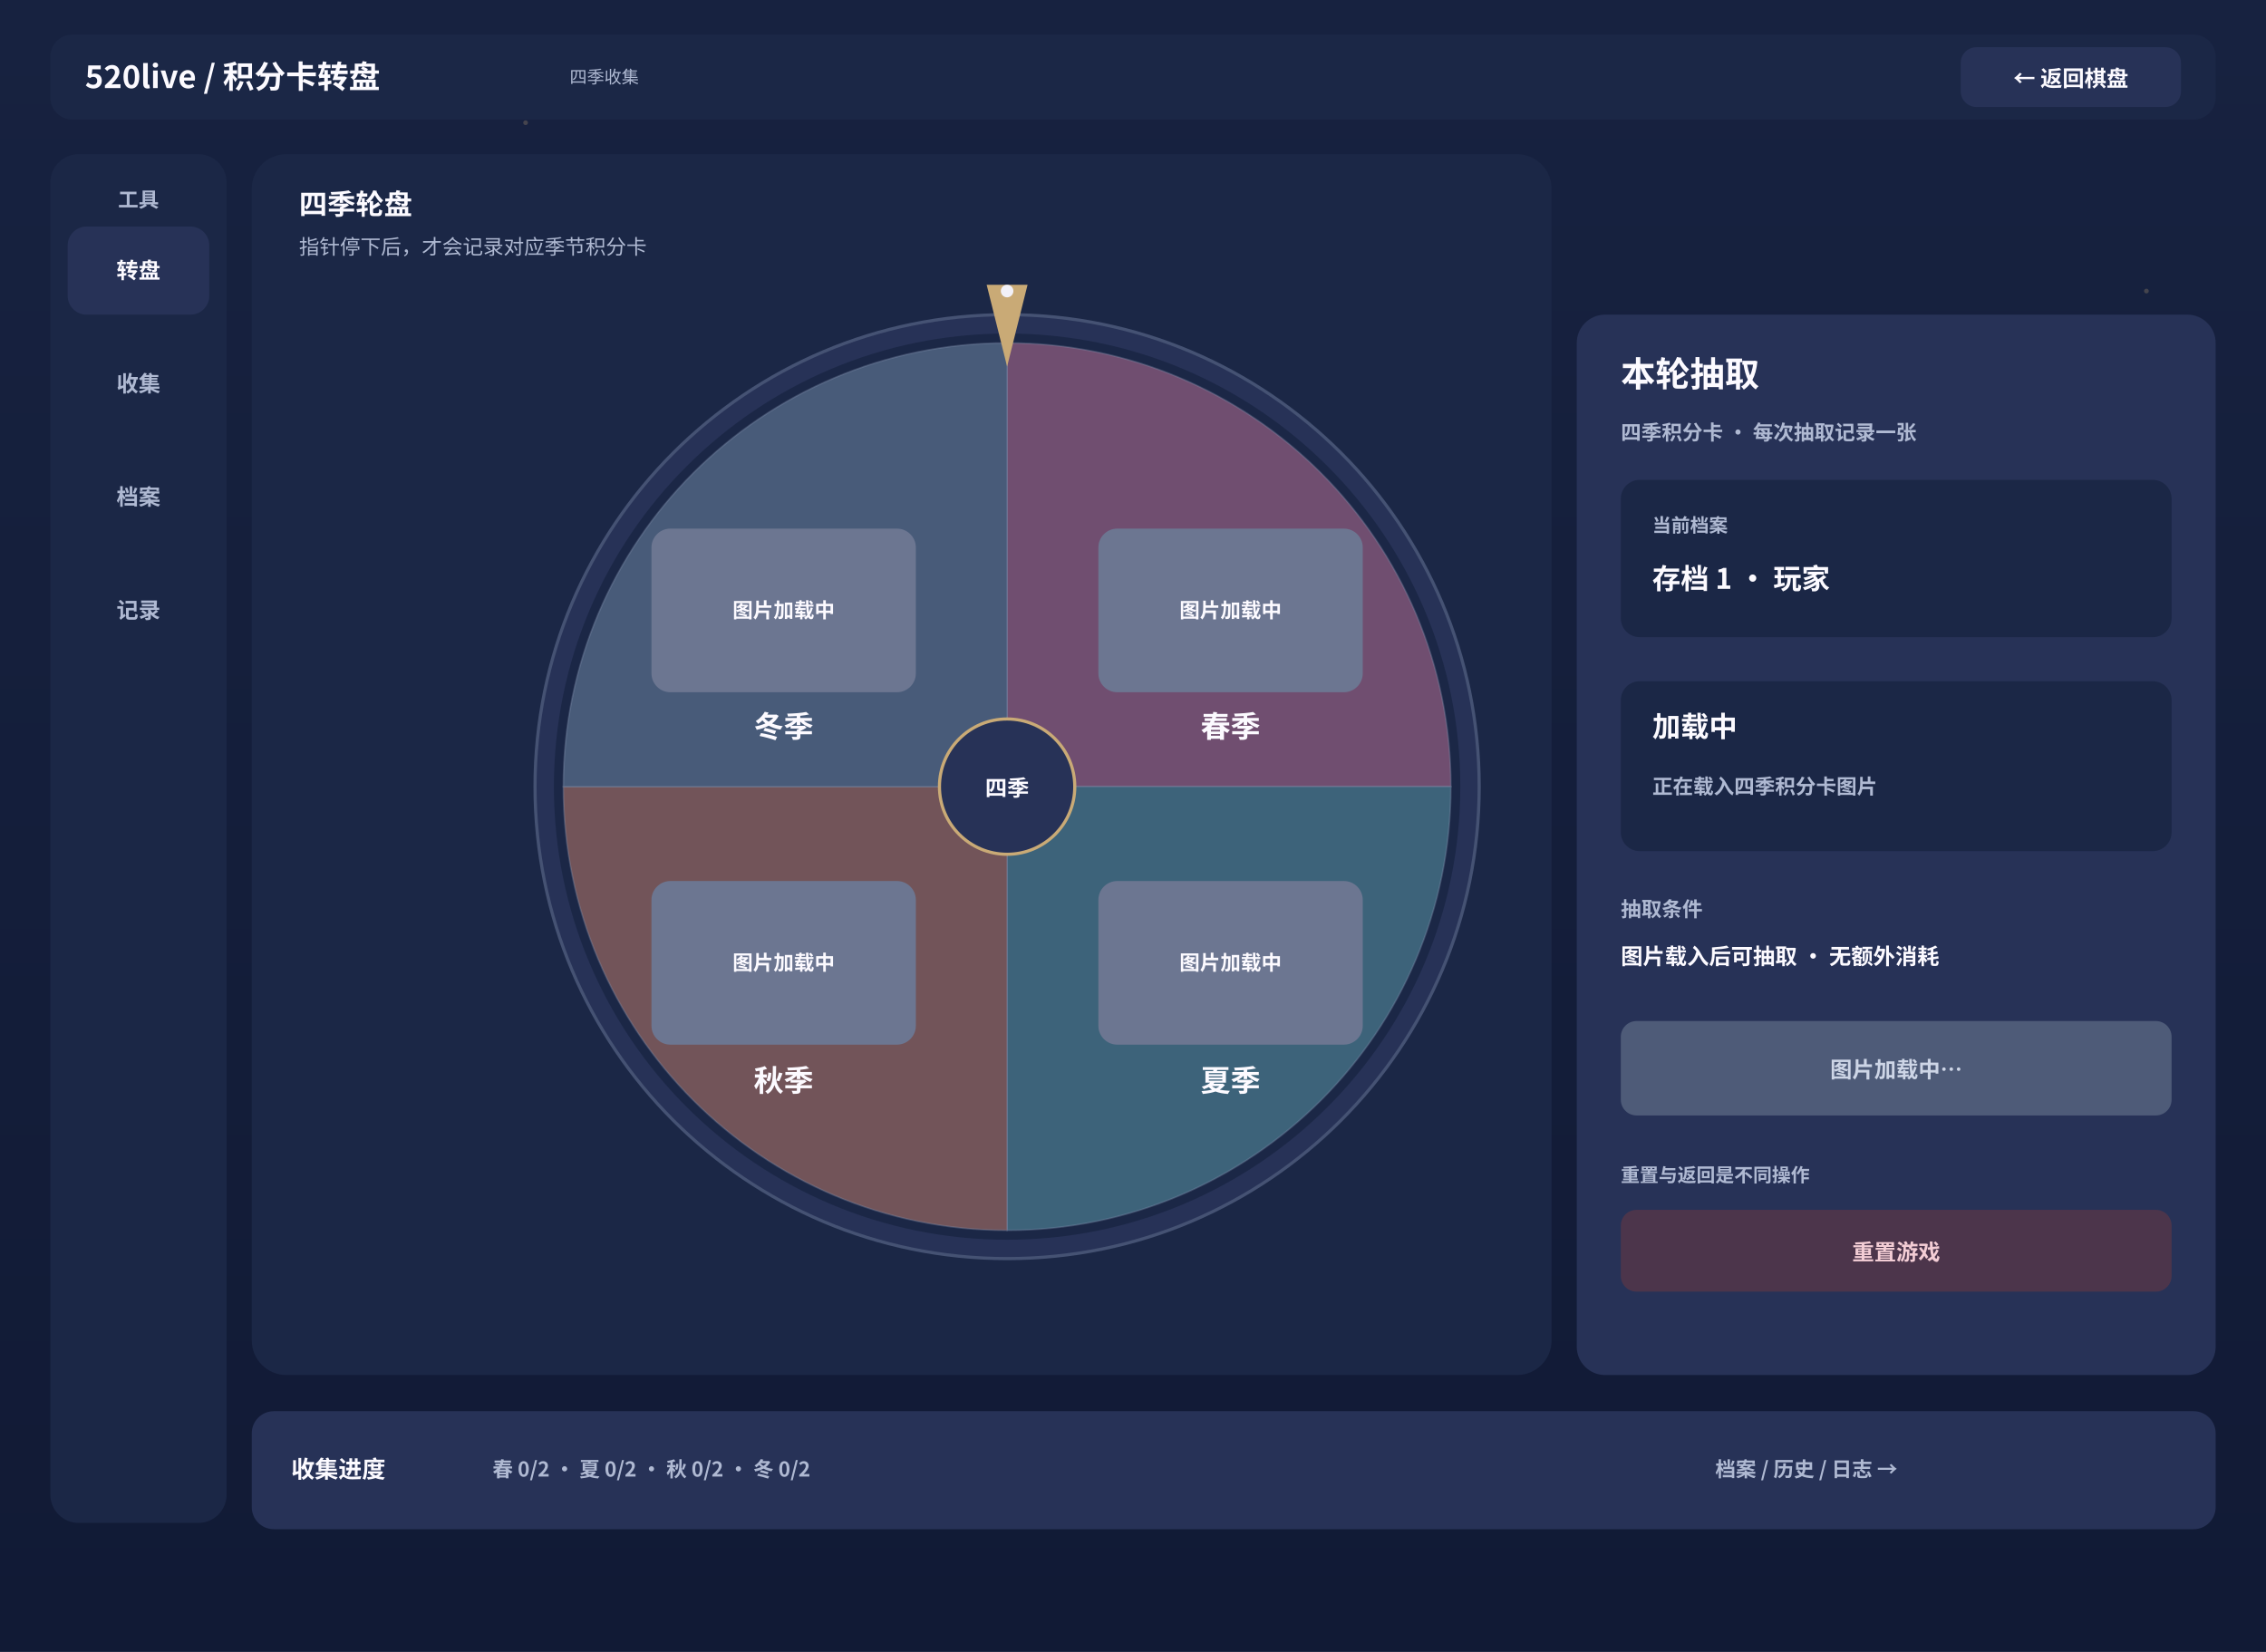
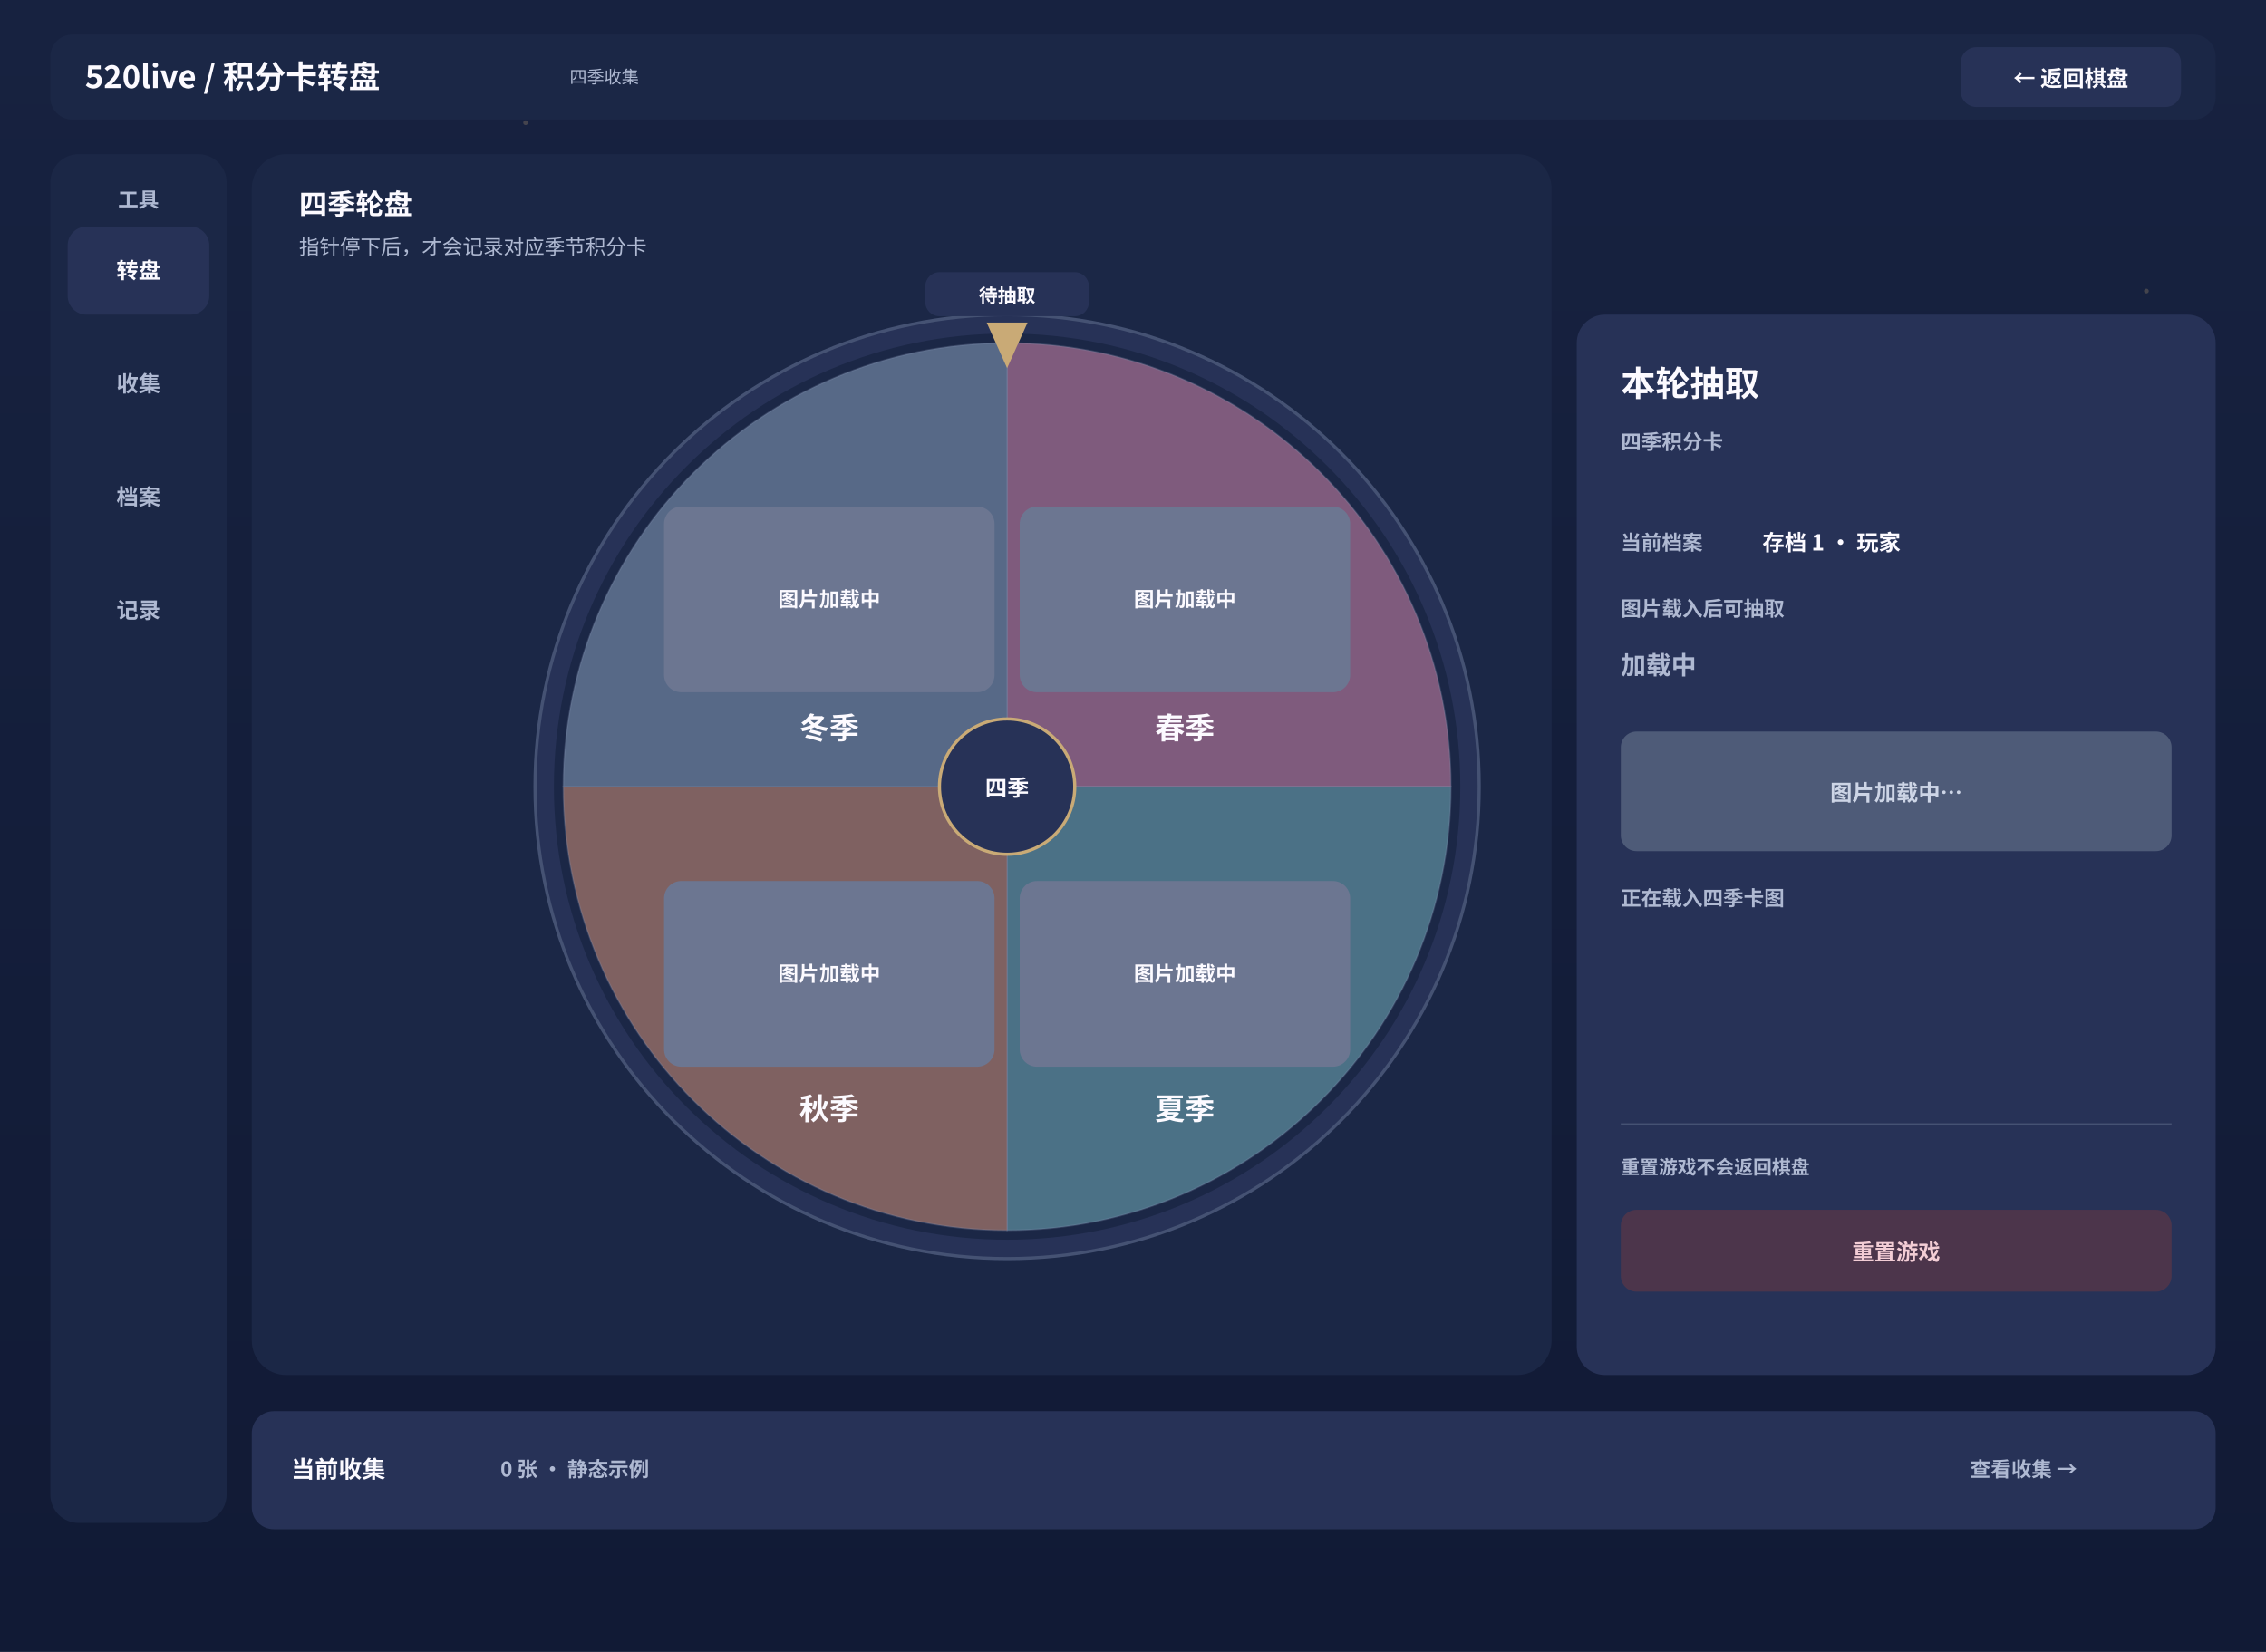
- <svg xmlns="http://www.w3.org/2000/svg" width="1440" height="1050" viewBox="0 0 1440 1050" data-design-system="Starry-Luxe-Clear-V2" data-artboard="CARD-02-LOADING-CONCEPT-V2">
+ <svg xmlns="http://www.w3.org/2000/svg" width="1440" height="1050" viewBox="0 0 1440 1050" data-design-system="Starry-Luxe-Clear-V2.1" data-artboard="CARD-02-LOADING-CONCEPT-V2.1">
  <style>text { font-family: "Microsoft YaHei", "Noto Sans CJK SC", sans-serif; }</style>
  <defs>
    <linearGradient id="night" x2="0" y2="1">
      <stop stop-color="#172240" />
      <stop offset="1" stop-color="#111A35" />
    </linearGradient>
    <clipPath id="wheel-disc">
      <circle cx="640" cy="500" r="282" />
    </clipPath>
    <clipPath id="art-spring">
-       <rect x="698" y="336" width="168" height="104" rx="12" />
+       <rect x="648" y="322" width="210" height="118" rx="11" />
    </clipPath>
    <clipPath id="art-summer">
-       <rect x="698" y="560" width="168" height="104" rx="12" />
+       <rect x="648" y="560" width="210" height="118" rx="11" />
    </clipPath>
    <clipPath id="art-autumn">
-       <rect x="414" y="560" width="168" height="104" rx="12" />
+       <rect x="422" y="560" width="210" height="118" rx="11" />
    </clipPath>
    <clipPath id="art-winter">
-       <rect x="414" y="336" width="168" height="104" rx="12" />
+       <rect x="422" y="322" width="210" height="118" rx="11" />
    </clipPath>
  </defs>
  <rect x="0" y="0" width="1440" height="1050" rx="0" fill="url(#night)" />
  <circle id="ambient-star-1" cx="133" cy="52" r="1.5" fill="#C9AA76" opacity="0.26" data-role="decoration" />
  <circle id="ambient-star-2" cx="334" cy="78" r="1.5" fill="#C9AA76" opacity="0.26" data-role="decoration" />
  <circle id="ambient-star-3" cx="1364" cy="185" r="1.5" fill="#C9AA76" opacity="0.26" data-role="decoration" />
  <circle id="ambient-star-4" cx="90" cy="790" r="1.5" fill="#C9AA76" opacity="0.26" data-role="decoration" />
  <circle id="ambient-star-5" cx="1380" cy="943" r="1.5" fill="#C9AA76" opacity="0.26" data-role="decoration" />
  <g id="CARD-HEADER" data-func="CARD-F05">
    <rect x="32" y="22" width="1376" height="54" rx="14" fill="#1B2746" />
    <text x="54" y="49" fill="#FCFAFF" font-size="20" font-weight="750" text-anchor="start" dominant-baseline="middle">520live  /  积分卡转盘</text>
    <text x="362" y="49" fill="#AFB9D2" font-size="11" font-weight="500" text-anchor="start" dominant-baseline="middle">四季收集</text>
  </g>
  <g id="CARD-BACK" data-func="CARD-F05" data-state="default" data-role="control">
    <rect x="1246" y="30" width="140" height="38" rx="10" fill="#273257" />
    <text x="1316.0" y="50.0" fill="#FCFAFF" font-size="14" font-weight="700" text-anchor="middle" dominant-baseline="middle">← 返回棋盘</text>
  </g>
  <g id="CARD-TOOL-RAIL" data-role="conceptual-disclosure">
    <rect x="32" y="98" width="112" height="870" rx="18" fill="#1B2746" />
    <text x="88" y="127" fill="#AFB9D2" font-size="13" font-weight="600" text-anchor="middle" dominant-baseline="middle">工具</text>
  </g>
  <g id="CARD-TOOL-1" data-role="conceptual-disclosure">
    <rect x="43" y="144" width="90" height="56" rx="12" fill="#273257" />
    <text x="88" y="172" fill="#FCFAFF" font-size="14" font-weight="700" text-anchor="middle" dominant-baseline="middle">转盘</text>
  </g>
  <g id="CARD-TOOL-2" data-role="conceptual-disclosure">
    <rect x="43" y="216" width="90" height="56" rx="12" fill="none" />
    <text x="88" y="244" fill="#AFB9D2" font-size="14" font-weight="700" text-anchor="middle" dominant-baseline="middle">收集</text>
  </g>
  <g id="CARD-TOOL-3" data-role="conceptual-disclosure">
    <rect x="43" y="288" width="90" height="56" rx="12" fill="none" />
    <text x="88" y="316" fill="#AFB9D2" font-size="14" font-weight="700" text-anchor="middle" dominant-baseline="middle">档案</text>
  </g>
  <g id="CARD-TOOL-4" data-role="conceptual-disclosure">
    <rect x="43" y="360" width="90" height="56" rx="12" fill="none" />
    <text x="88" y="388" fill="#AFB9D2" font-size="14" font-weight="700" text-anchor="middle" dominant-baseline="middle">记录</text>
  </g>
  <g id="CARD-WHEEL-PANEL" data-func="CARD-F01 CARD-F02">
    <rect x="160" y="98" width="826" height="776" rx="22" fill="#1B2746" />
    <text x="190" y="130" fill="#FCFAFF" font-size="18" font-weight="750" text-anchor="start" dominant-baseline="middle">四季轮盘</text>
    <text x="190" y="157" fill="#AFB9D2" font-size="13" font-weight="500" text-anchor="start" dominant-baseline="middle">指针停下后，才会记录对应季节积分卡</text>
  </g>
  <g id="CARD-WHEEL" data-func="CARD-F01 CARD-F02" data-state="loading">
    <circle cx="640" cy="500" r="300" fill="#273257" stroke="#455273" stroke-width="2" />
    <circle cx="640" cy="500" r="288" fill="#1B2746" />
  </g>
-   <g id="CARD-SECTOR-1" data-func="CARD-F01 CARD-F02" data-state="spring" data-role="visual-sector">
-     <path d="M640 500 L640 218 A282 282 0 0 1 922 500 Z" fill="#704E70" />
-     <path d="M640 500 L640 218 A282 282 0 0 1 922 500 Z" fill="none" stroke="#8390AF" stroke-opacity="0.34" stroke-width="1" />
+   <g id="CARD-ROTATING-DISC" data-func="CARD-F02" data-state="loading" data-role="visual-wheel">
+     <g id="CARD-SECTOR-1" data-func="CARD-F01 CARD-F02" data-state="spring" data-role="visual-sector">
+       <path d="M640 500 L640 218 A282 282 0 0 1 922 500 Z" fill="#704E70" />
+       <path d="M640 500 L640 218 A282 282 0 0 1 922 500 Z" fill="#DDB4CD" opacity="0.13" />
+       <path d="M640 500 L640 218 A282 282 0 0 1 922 500 Z" fill="none" stroke="#8390AF" stroke-opacity="0.28" stroke-width="1" />
+     </g>
+     <g id="CARD-WHEEL-ART-01" data-func="CARD-F01 CARD-F10" data-state="loading-placeholder" data-role="temporary-placeholder">
+       <rect x="648" y="322" width="210" height="118" rx="11" fill="#6C7691" />
+       <text x="753" y="381" fill="#FCFAFF" font-size="13" font-weight="550" text-anchor="middle" dominant-baseline="middle">图片加载中</text>
+     </g>
+     <text x="753" y="463" fill="#FCFAFF" font-size="19" font-weight="750" text-anchor="middle" dominant-baseline="middle">春季</text>
+     <g id="CARD-SECTOR-2" data-func="CARD-F01 CARD-F02" data-state="summer" data-role="visual-sector">
+       <path d="M640 500 L922 500 A282 282 0 0 1 640 782 Z" fill="#3D637A" />
+       <path d="M640 500 L922 500 A282 282 0 0 1 640 782 Z" fill="#A8D1DA" opacity="0.13" />
+       <path d="M640 500 L922 500 A282 282 0 0 1 640 782 Z" fill="none" stroke="#8390AF" stroke-opacity="0.28" stroke-width="1" />
+     </g>
+     <g id="CARD-WHEEL-ART-02" data-func="CARD-F01 CARD-F10" data-state="loading-placeholder" data-role="temporary-placeholder">
+       <rect x="648" y="560" width="210" height="118" rx="11" fill="#6C7691" />
+       <text x="753" y="619" fill="#FCFAFF" font-size="13" font-weight="550" text-anchor="middle" dominant-baseline="middle">图片加载中</text>
+     </g>
+     <text x="753" y="705" fill="#FCFAFF" font-size="19" font-weight="750" text-anchor="middle" dominant-baseline="middle">夏季</text>
+     <g id="CARD-SECTOR-3" data-func="CARD-F01 CARD-F02" data-state="autumn" data-role="visual-sector">
+       <path d="M640 500 L640 782 A282 282 0 0 1 358 500 Z" fill="#725459" />
+       <path d="M640 500 L640 782 A282 282 0 0 1 358 500 Z" fill="#D9B79B" opacity="0.13" />
+       <path d="M640 500 L640 782 A282 282 0 0 1 358 500 Z" fill="none" stroke="#8390AF" stroke-opacity="0.28" stroke-width="1" />
+     </g>
+     <g id="CARD-WHEEL-ART-03" data-func="CARD-F01 CARD-F10" data-state="loading-placeholder" data-role="temporary-placeholder">
+       <rect x="422" y="560" width="210" height="118" rx="11" fill="#6C7691" />
+       <text x="527" y="619" fill="#FCFAFF" font-size="13" font-weight="550" text-anchor="middle" dominant-baseline="middle">图片加载中</text>
+     </g>
+     <text x="527" y="705" fill="#FCFAFF" font-size="19" font-weight="750" text-anchor="middle" dominant-baseline="middle">秋季</text>
+     <g id="CARD-SECTOR-4" data-func="CARD-F01 CARD-F02" data-state="winter" data-role="visual-sector">
+       <path d="M640 500 L358 500 A282 282 0 0 1 640 218 Z" fill="#485B79" />
+       <path d="M640 500 L358 500 A282 282 0 0 1 640 218 Z" fill="#B7C8E6" opacity="0.13" />
+       <path d="M640 500 L358 500 A282 282 0 0 1 640 218 Z" fill="none" stroke="#8390AF" stroke-opacity="0.28" stroke-width="1" />
+     </g>
+     <g id="CARD-WHEEL-ART-04" data-func="CARD-F01 CARD-F10" data-state="loading-placeholder" data-role="temporary-placeholder">
+       <rect x="422" y="322" width="210" height="118" rx="11" fill="#6C7691" />
+       <text x="527" y="381" fill="#FCFAFF" font-size="13" font-weight="550" text-anchor="middle" dominant-baseline="middle">图片加载中</text>
+     </g>
+     <text x="527" y="463" fill="#FCFAFF" font-size="19" font-weight="750" text-anchor="middle" dominant-baseline="middle">冬季</text>
+     <g id="CARD-WHEEL-HUB" data-func="CARD-F02" data-state="center" data-role="decoration">
+       <circle cx="640" cy="500" r="43" fill="#273257" stroke="#C9AA76" stroke-width="2" />
+       <text x="640" y="501" fill="#FCFAFF" font-size="14" font-weight="700" text-anchor="middle" dominant-baseline="middle">四季</text>
+     </g>
  </g>
-   <g id="CARD-WHEEL-ART-01" data-func="CARD-F01 CARD-F10" data-state="loading-placeholder" data-role="temporary-placeholder">
-     <rect x="698" y="336" width="168" height="104" rx="12" fill="#6C7691" />
-     <text x="782" y="388" fill="#FCFAFF" font-size="13" font-weight="550" text-anchor="middle" dominant-baseline="middle">图片加载中</text>
-   </g>
-   <text x="782" y="462" fill="#FCFAFF" font-size="19" font-weight="750" text-anchor="middle" dominant-baseline="middle">春季</text>
-   <g id="CARD-SECTOR-2" data-func="CARD-F01 CARD-F02" data-state="summer" data-role="visual-sector">
-     <path d="M640 500 L922 500 A282 282 0 0 1 640 782 Z" fill="#3D637A" />
-     <path d="M640 500 L922 500 A282 282 0 0 1 640 782 Z" fill="none" stroke="#8390AF" stroke-opacity="0.34" stroke-width="1" />
-   </g>
-   <g id="CARD-WHEEL-ART-02" data-func="CARD-F01 CARD-F10" data-state="loading-placeholder" data-role="temporary-placeholder">
-     <rect x="698" y="560" width="168" height="104" rx="12" fill="#6C7691" />
-     <text x="782" y="612" fill="#FCFAFF" font-size="13" font-weight="550" text-anchor="middle" dominant-baseline="middle">图片加载中</text>
-   </g>
-   <text x="782" y="687" fill="#FCFAFF" font-size="19" font-weight="750" text-anchor="middle" dominant-baseline="middle">夏季</text>
-   <g id="CARD-SECTOR-3" data-func="CARD-F01 CARD-F02" data-state="autumn" data-role="visual-sector">
-     <path d="M640 500 L640 782 A282 282 0 0 1 358 500 Z" fill="#725459" />
-     <path d="M640 500 L640 782 A282 282 0 0 1 358 500 Z" fill="none" stroke="#8390AF" stroke-opacity="0.34" stroke-width="1" />
-   </g>
-   <g id="CARD-WHEEL-ART-03" data-func="CARD-F01 CARD-F10" data-state="loading-placeholder" data-role="temporary-placeholder">
-     <rect x="414" y="560" width="168" height="104" rx="12" fill="#6C7691" />
-     <text x="498" y="612" fill="#FCFAFF" font-size="13" font-weight="550" text-anchor="middle" dominant-baseline="middle">图片加载中</text>
-   </g>
-   <text x="498" y="687" fill="#FCFAFF" font-size="19" font-weight="750" text-anchor="middle" dominant-baseline="middle">秋季</text>
-   <g id="CARD-SECTOR-4" data-func="CARD-F01 CARD-F02" data-state="winter" data-role="visual-sector">
-     <path d="M640 500 L358 500 A282 282 0 0 1 640 218 Z" fill="#485B79" />
-     <path d="M640 500 L358 500 A282 282 0 0 1 640 218 Z" fill="none" stroke="#8390AF" stroke-opacity="0.34" stroke-width="1" />
-   </g>
-   <g id="CARD-WHEEL-ART-04" data-func="CARD-F01 CARD-F10" data-state="loading-placeholder" data-role="temporary-placeholder">
-     <rect x="414" y="336" width="168" height="104" rx="12" fill="#6C7691" />
-     <text x="498" y="388" fill="#FCFAFF" font-size="13" font-weight="550" text-anchor="middle" dominant-baseline="middle">图片加载中</text>
-   </g>
-   <text x="498" y="462" fill="#FCFAFF" font-size="19" font-weight="750" text-anchor="middle" dominant-baseline="middle">冬季</text>
-   <g id="CARD-WHEEL-HUB" data-func="CARD-F02" data-state="center" data-role="decoration">
-     <circle cx="640" cy="500" r="43" fill="#273257" stroke="#C9AA76" stroke-width="2" />
-     <text x="640" y="501" fill="#FCFAFF" font-size="14" font-weight="700" text-anchor="middle" dominant-baseline="middle">四季</text>
-   </g>
-   <g id="CARD-WHEEL-POINTER" data-func="CARD-F02" data-state="fixed" data-role="pointer">
-     <path d="M627 181 L653 181 L640 233 Z" fill="#C9AA76" />
-     <circle cx="640" cy="185" r="4" fill="#F2F1F8" />
+   <g id="CARD-WHEEL-POINTER" data-func="CARD-F02" data-state="neutral" data-role="pointer">
+     <rect x="588" y="173" width="104" height="28" rx="9" fill="#273257" />
+     <text x="640" y="188" fill="#FCFAFF" font-size="12" font-weight="700" text-anchor="middle" dominant-baseline="middle">待抽取</text>
+     <path d="M627 205 L653 205 L640 234 Z" fill="#C9AA76" />
  </g>
  <g id="CARD-OPERATION-PANEL" data-func="CARD-F03 CARD-F04 CARD-F05">
    <rect x="1002" y="200" width="406" height="674" rx="18" fill="#273257" />
-     <text x="1030" y="238" fill="#FCFAFF" font-size="22" font-weight="750" text-anchor="start" dominant-baseline="middle">本轮抽取</text>
-     <text x="1030" y="275" fill="#AFB9D2" font-size="13" font-weight="550" text-anchor="start" dominant-baseline="middle">四季积分卡 · 每次抽取记录一张</text>
+     <text x="1030" y="244" fill="#FCFAFF" font-size="22" font-weight="750" text-anchor="start" dominant-baseline="middle">本轮抽取</text>
+     <text x="1030" y="281" fill="#AFB9D2" font-size="13" font-weight="550" text-anchor="start" dominant-baseline="middle">四季积分卡</text>
  </g>
  <g id="CARD-PLAYER-SUMMARY" data-func="CARD-F06 CARD-F07" data-state="design-example" data-role="summary">
-     <rect x="1030" y="305" width="350" height="100" rx="12" fill="#1B2746" />
-     <text x="1050" y="334" fill="#AFB9D2" font-size="12" font-weight="600" text-anchor="start" dominant-baseline="middle">当前档案</text>
-     <text x="1050" y="368" fill="#FCFAFF" font-size="18" font-weight="700" text-anchor="start" dominant-baseline="middle">存档 1 · 玩家</text>
+     <text x="1030" y="345" fill="#AFB9D2" font-size="13" font-weight="550" text-anchor="start" dominant-baseline="middle">当前档案</text>
+     <text x="1120" y="345" fill="#FCFAFF" font-size="14" font-weight="700" text-anchor="start" dominant-baseline="middle">存档 1 · 玩家</text>
  </g>
  <g id="CARD-RESULT-FEEDBACK" data-func="CARD-F04" data-state="loading" data-role="status">
-     <rect x="1030" y="433" width="350" height="108" rx="12" fill="#1B2746" />
-     <text x="1050" y="462" fill="#FCFAFF" font-size="18" font-weight="700" text-anchor="start" dominant-baseline="middle">加载中</text>
-     <text x="1050" y="500" fill="#AFB9D2" font-size="13" font-weight="550" text-anchor="start" dominant-baseline="middle">正在载入四季积分卡图片</text>
+     <text x="1030" y="423" fill="#AFB9D2" font-size="16" font-weight="700" text-anchor="start" dominant-baseline="middle">加载中</text>
+     <text x="1030" y="571" fill="#AFB9D2" font-size="13" font-weight="550" text-anchor="start" dominant-baseline="middle">正在载入四季卡图</text>
  </g>
  <g id="CARD-SPIN-ELIGIBILITY" data-func="CARD-F03" data-state="loading" data-role="informational">
-     <text x="1030" y="578" fill="#AFB9D2" font-size="13" font-weight="650" text-anchor="start" dominant-baseline="middle">抽取条件</text>
-     <text x="1030" y="608" fill="#FCFAFF" font-size="14" font-weight="600" text-anchor="start" dominant-baseline="middle">图片载入后可抽取 · 无额外消耗</text>
+     <text x="1030" y="387" fill="#AFB9D2" font-size="13" font-weight="550" text-anchor="start" dominant-baseline="middle">图片载入后可抽取</text>
  </g>
  <g id="CARD-ACTION-SPIN" data-func="CARD-F03" data-state="disabled" data-role="control">
-     <rect x="1030" y="649" width="350" height="60" rx="10" fill="#4E5B78" />
-     <text x="1205.0" y="680.0" fill="#CDD5E6" font-size="14" font-weight="700" text-anchor="middle" dominant-baseline="middle">图片加载中…</text>
+     <rect x="1030" y="465" width="350" height="76" rx="10" fill="#4E5B78" />
+     <text x="1205.0" y="504.0" fill="#CDD5E6" font-size="14" font-weight="700" text-anchor="middle" dominant-baseline="middle">图片加载中…</text>
+   </g>
+   <g id="CARD-RESET-SEPARATOR" data-role="decoration">
+     <rect x="1030" y="714" width="350" height="1" rx="0" fill="#455273" />
  </g>
  <g id="CARD-RESET-EXPLANATION" data-func="CARD-F05" data-role="informational">
-     <text x="1030" y="747" fill="#AFB9D2" font-size="12" font-weight="550" text-anchor="start" dominant-baseline="middle">重置与返回是不同操作</text>
+     <text x="1030" y="742" fill="#AFB9D2" font-size="12" font-weight="550" text-anchor="start" dominant-baseline="middle">重置游戏不会返回棋盘</text>
  </g>
  <g id="CARD-RESET" data-func="CARD-F05" data-state="default" data-role="control">
    <rect x="1030" y="769" width="350" height="52" rx="10" fill="#4C354B" />
    <text x="1205.0" y="796.0" fill="#F3CDD5" font-size="14" font-weight="700" text-anchor="middle" dominant-baseline="middle">重置游戏</text>
  </g>
-   <g id="CARD-FOOTER" data-func="CARD-F09 CARD-F11 CARD-F14" data-state="zero-progress" data-role="summary-not-control">
+   <g id="CARD-FOOTER" data-func="CARD-F09 CARD-F14" data-state="zero-progress" data-role="summary-not-control">
    <rect x="160" y="897" width="1248" height="75" rx="14" fill="#273257" />
-     <text x="185" y="934" fill="#FCFAFF" font-size="15" font-weight="700" text-anchor="start" dominant-baseline="middle">收集进度</text>
-     <text x="313" y="934" fill="#AFB9D2" font-size="13" font-weight="550" text-anchor="start" dominant-baseline="middle">春 0/2  ·  夏 0/2  ·  秋 0/2  ·  冬 0/2</text>
-     <text x="1090" y="934" fill="#AFB9D2" font-size="13" font-weight="600" text-anchor="start" dominant-baseline="middle">档案 / 历史 / 日志  →</text>
+     <text x="185" y="934" fill="#FCFAFF" font-size="15" font-weight="700" text-anchor="start" dominant-baseline="middle">当前收集</text>
+     <text x="318" y="934" fill="#AFB9D2" font-size="13" font-weight="550" text-anchor="start" dominant-baseline="middle">0 张 · 静态示例</text>
+     <text x="1252" y="934" fill="#AFB9D2" font-size="13" font-weight="600" text-anchor="start" dominant-baseline="middle">查看收集 →</text>
  </g>
</svg>
